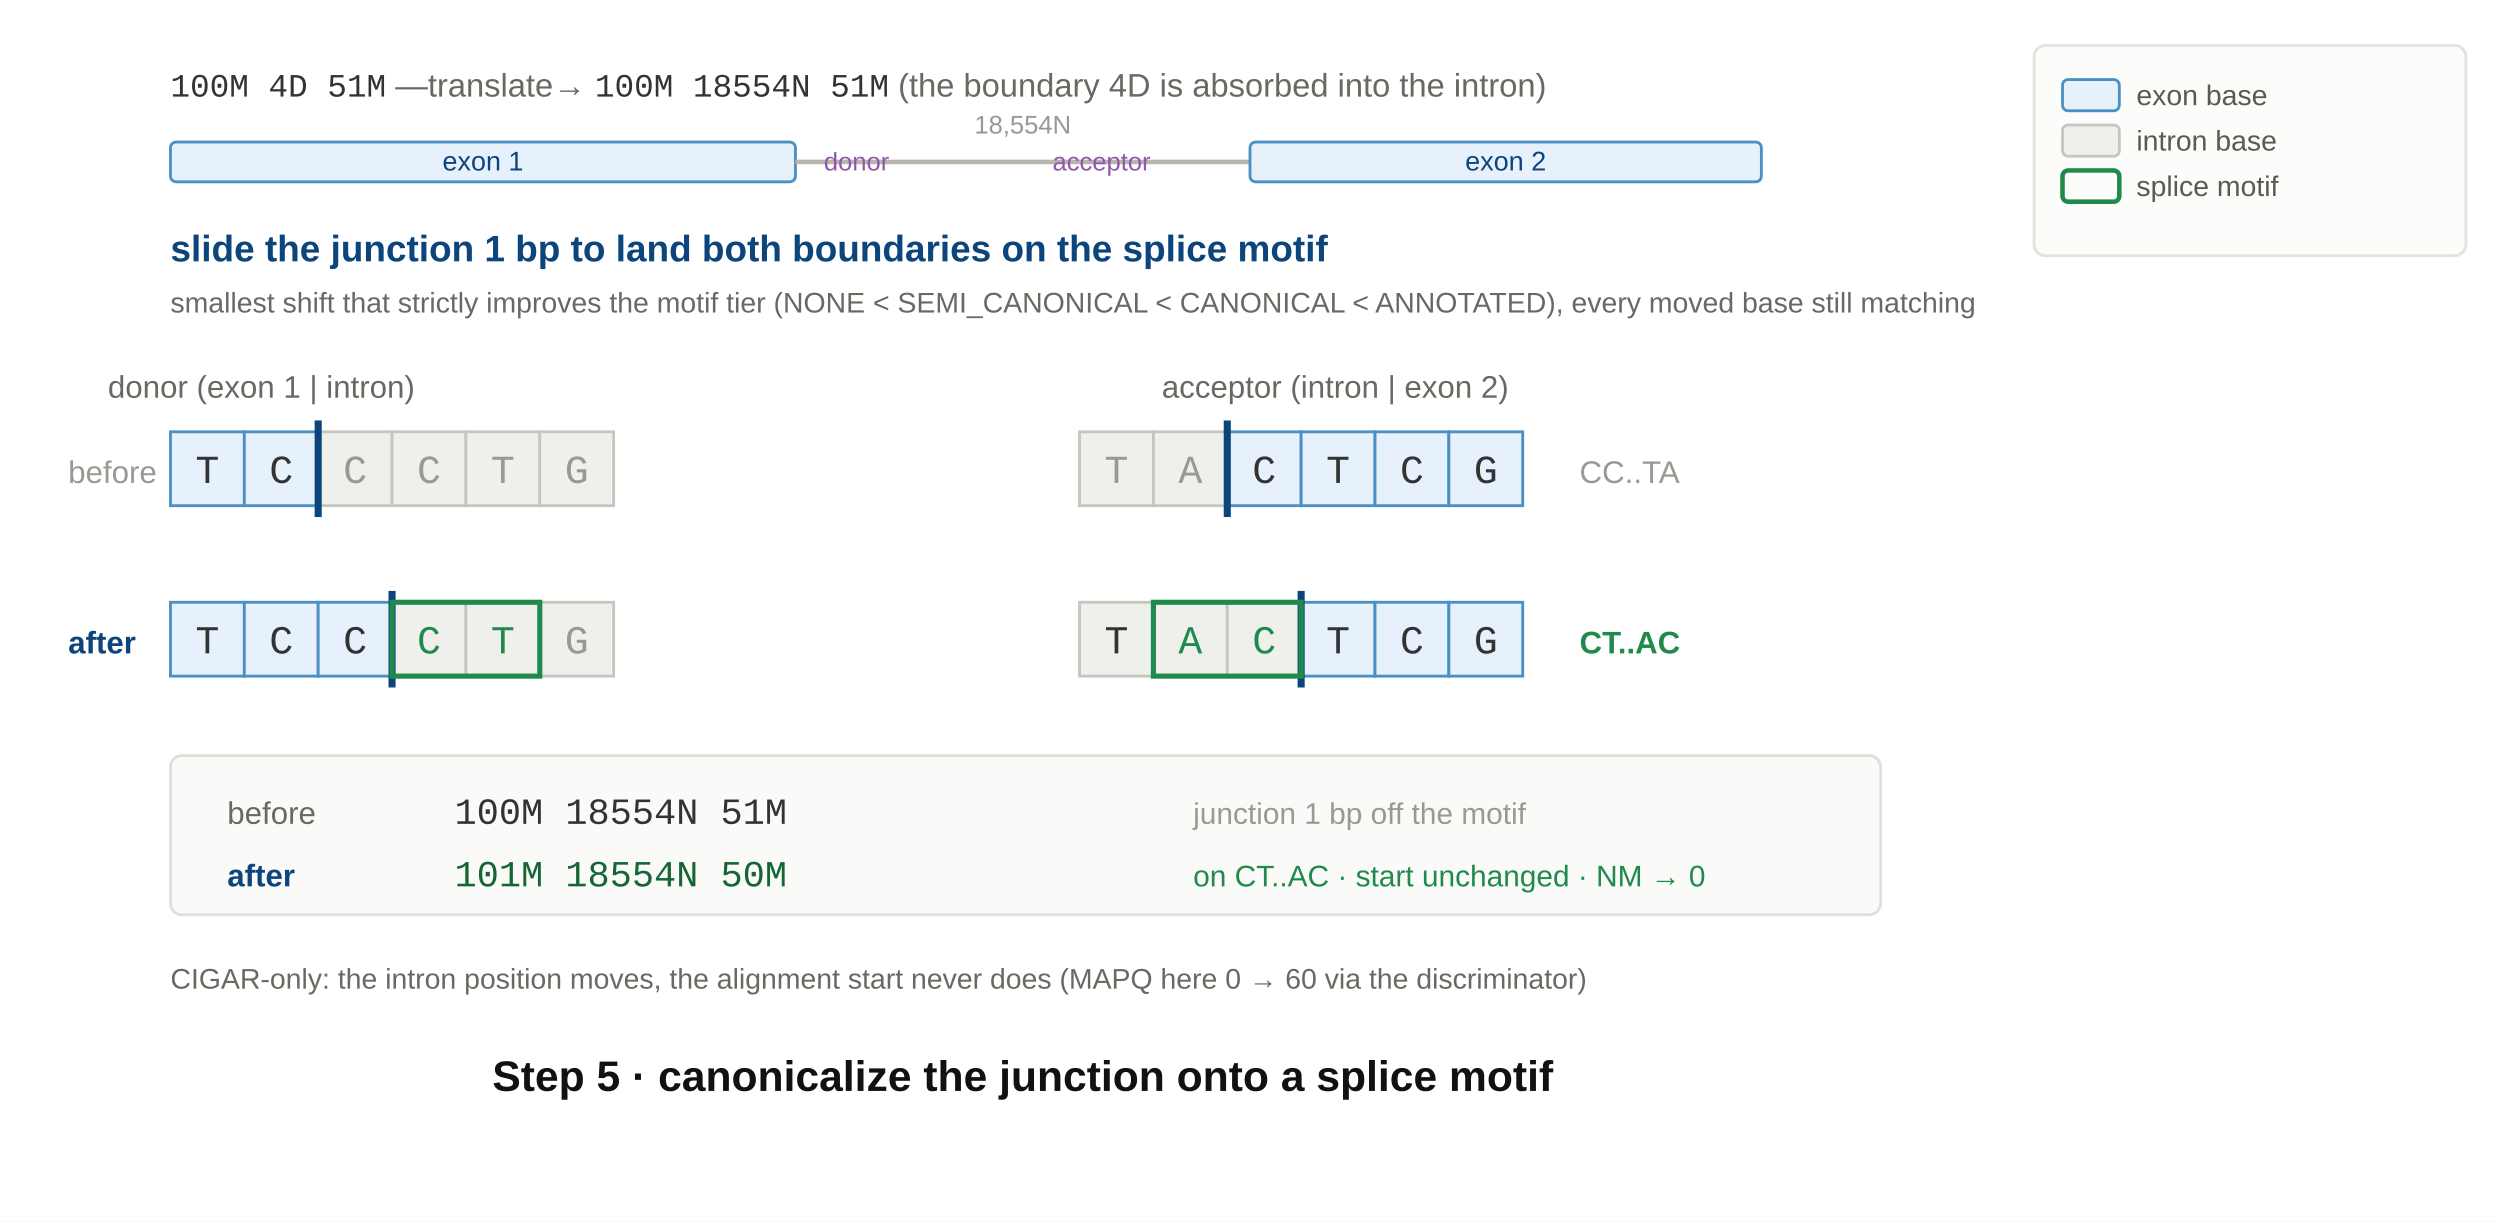
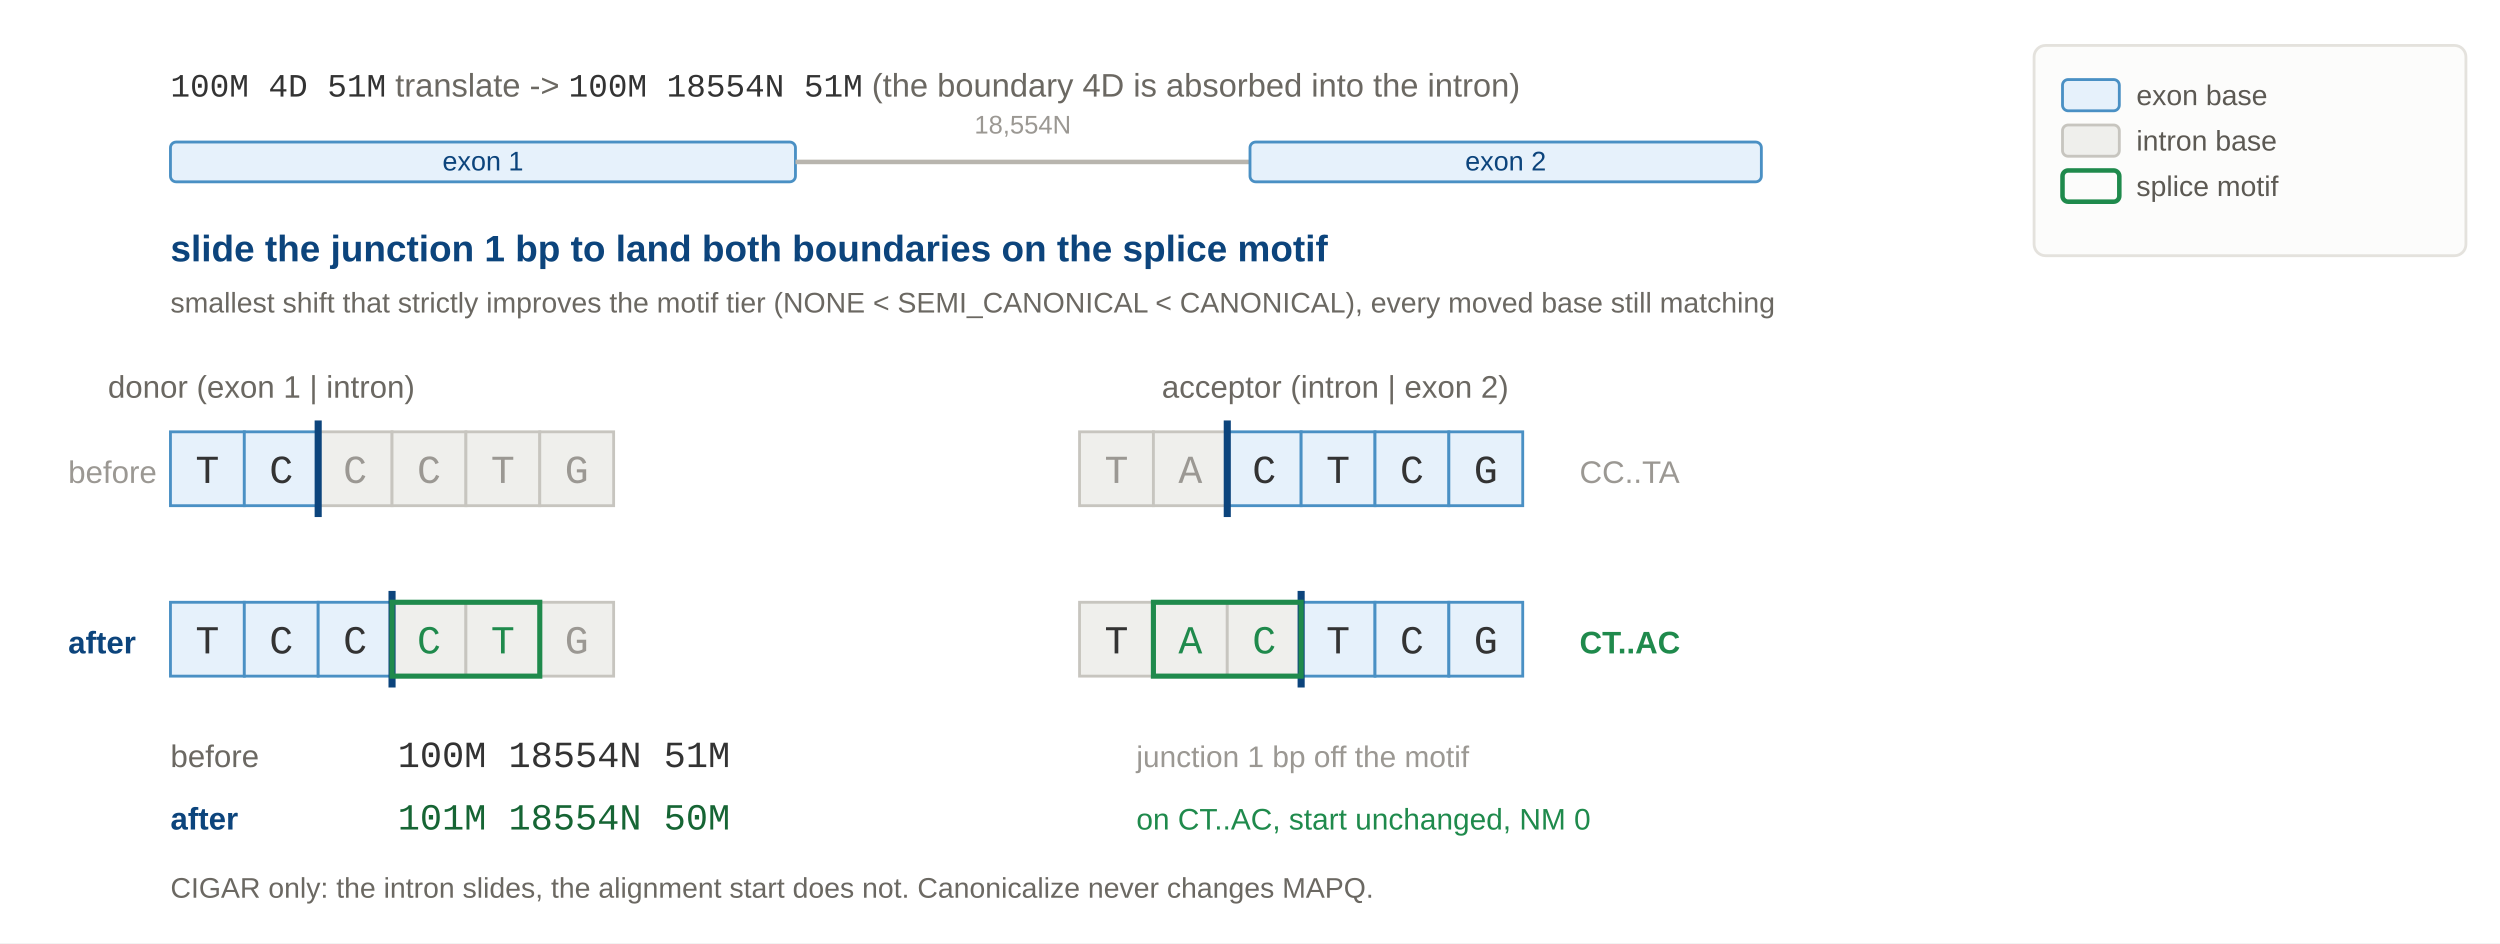
- <svg xmlns="http://www.w3.org/2000/svg" viewBox="0 0 880 430" font-family="Arial, Helvetica, sans-serif">
+ <svg xmlns="http://www.w3.org/2000/svg" viewBox="0 0 880 332" font-family="Arial, Helvetica, sans-serif">
  <defs>
    <marker id="arrN" markerWidth="8" markerHeight="8" refX="6" refY="3" orient="auto">
      <path d="M0,0 L6,3 L0,6 Z" fill="#9B9893" />
    </marker>
  </defs>
-   <rect x="0" y="0" width="880" height="430" fill="#FFFFFF" />
+   <rect x="0" y="0" width="880" height="332" fill="#FFFFFF" />
  <g transform="translate(160,0)">
    <rect x="556" y="16" width="152" height="74" rx="4" fill="#FCFCFB" stroke="#E4E2DD" />
    <rect x="566" y="28" width="20" height="11" rx="2" fill="#E6F1FB" stroke="#4A90C4" />
    <text x="592" y="37" font-size="10" fill="#5C5953">exon base</text>
    <rect x="566" y="44" width="20" height="11" rx="2" fill="#EFEFEC" stroke="#C7C5BF" />
    <text x="592" y="53" font-size="10" fill="#5C5953">intron base</text>
    <rect x="566" y="60" width="20" height="11" rx="2" fill="none" stroke="#1F8A4C" stroke-width="1.6" />
    <text x="592" y="69" font-size="10" fill="#5C5953">splice motif</text>
  </g>
  <text x="60" y="34" font-size="11.5" fill="#6B6862">
-     <tspan font-family="Courier New, monospace" fill="#333333">100M 4D 51M</tspan>  —translate→  <tspan font-family="Courier New, monospace" fill="#333333">100M 18554N 51M</tspan>   (the boundary 4D is absorbed into the intron)</text>
+     <tspan font-family="Courier New, monospace" fill="#333333">100M 4D 51M</tspan>  translate -&gt;  <tspan font-family="Courier New, monospace" fill="#333333">100M 18554N 51M</tspan>   (the boundary 4D is absorbed into the intron)</text>
  <rect x="60" y="50" width="220" height="14" rx="2" fill="#E6F1FB" stroke="#4A90C4" />
  <line x1="280" y1="57" x2="440" y2="57" stroke="#B8B5AE" stroke-width="1.6" />
  <rect x="440" y="50" width="180" height="14" rx="2" fill="#E6F1FB" stroke="#4A90C4" />
  <text x="170" y="60" font-size="9.5" text-anchor="middle" fill="#0C447C">exon 1</text>
  <text x="530" y="60" font-size="9.5" text-anchor="middle" fill="#0C447C">exon 2</text>
  <text x="360" y="47" font-size="9" text-anchor="middle" fill="#9B9893">18,554N</text>
-   <text x="290" y="60" font-size="9" fill="#9156AE">donor</text>
-   <text x="405" y="60" font-size="9" text-anchor="end" fill="#9156AE">acceptor</text>
  <text x="60" y="92" font-size="13" font-weight="600" fill="#0C447C">slide the junction 1 bp to land both boundaries on the splice motif</text>
-   <text x="60" y="110" font-size="10" fill="#6B6862">smallest shift that strictly improves the motif tier (NONE &lt; SEMI_CANONICAL &lt; CANONICAL &lt; ANNOTATED), every moved base still matching</text>
+   <text x="60" y="110" font-size="10" fill="#6B6862">smallest shift that strictly improves the motif tier (NONE &lt; SEMI_CANONICAL &lt; CANONICAL), every moved base still matching</text>
  <text x="92" y="140" font-size="11" text-anchor="middle" fill="#6B6862">donor (exon 1 | intron)</text>
  <text x="470" y="140" font-size="11" text-anchor="middle" fill="#6B6862">acceptor (intron | exon 2)</text>
  <text x="24" y="170" font-size="11" fill="#9B9893">before</text>
  <text x="24" y="230" font-size="11" font-weight="600" fill="#0C447C">after</text>
  <rect x="60" y="152" width="26" height="26" fill="#E6F1FB" stroke="#4A90C4" />
  <rect x="86" y="152" width="26" height="26" fill="#E6F1FB" stroke="#4A90C4" />
  <rect x="112" y="152" width="26" height="26" fill="#EFEFEC" stroke="#C7C5BF" />
  <rect x="138" y="152" width="26" height="26" fill="#EFEFEC" stroke="#C7C5BF" />
  <rect x="164" y="152" width="26" height="26" fill="#EFEFEC" stroke="#C7C5BF" />
  <rect x="190" y="152" width="26" height="26" fill="#EFEFEC" stroke="#C7C5BF" />
  <line x1="112" y1="148" x2="112" y2="182" stroke="#0C447C" stroke-width="2.5" />
  <text x="73" y="170" font-size="14" text-anchor="middle" fill="#333333" font-family="Courier New, monospace">T</text>
  <text x="99" y="170" font-size="14" text-anchor="middle" fill="#333333" font-family="Courier New, monospace">C</text>
  <text x="125" y="170" font-size="14" text-anchor="middle" fill="#9B9893" font-family="Courier New, monospace">C</text>
  <text x="151" y="170" font-size="14" text-anchor="middle" fill="#9B9893" font-family="Courier New, monospace">C</text>
  <text x="177" y="170" font-size="14" text-anchor="middle" fill="#9B9893" font-family="Courier New, monospace">T</text>
  <text x="203" y="170" font-size="14" text-anchor="middle" fill="#9B9893" font-family="Courier New, monospace">G</text>
  <rect x="380" y="152" width="26" height="26" fill="#EFEFEC" stroke="#C7C5BF" />
  <rect x="406" y="152" width="26" height="26" fill="#EFEFEC" stroke="#C7C5BF" />
  <rect x="432" y="152" width="26" height="26" fill="#E6F1FB" stroke="#4A90C4" />
  <rect x="458" y="152" width="26" height="26" fill="#E6F1FB" stroke="#4A90C4" />
  <rect x="484" y="152" width="26" height="26" fill="#E6F1FB" stroke="#4A90C4" />
  <rect x="510" y="152" width="26" height="26" fill="#E6F1FB" stroke="#4A90C4" />
  <line x1="432" y1="148" x2="432" y2="182" stroke="#0C447C" stroke-width="2.5" />
  <text x="393" y="170" font-size="14" text-anchor="middle" fill="#9B9893" font-family="Courier New, monospace">T</text>
  <text x="419" y="170" font-size="14" text-anchor="middle" fill="#9B9893" font-family="Courier New, monospace">A</text>
  <text x="445" y="170" font-size="14" text-anchor="middle" fill="#333333" font-family="Courier New, monospace">C</text>
  <text x="471" y="170" font-size="14" text-anchor="middle" fill="#333333" font-family="Courier New, monospace">T</text>
  <text x="497" y="170" font-size="14" text-anchor="middle" fill="#333333" font-family="Courier New, monospace">C</text>
  <text x="523" y="170" font-size="14" text-anchor="middle" fill="#333333" font-family="Courier New, monospace">G</text>
  <text x="556" y="170" font-size="11" fill="#9B9893">CC..TA</text>
  <rect x="60" y="212" width="26" height="26" fill="#E6F1FB" stroke="#4A90C4" />
  <rect x="86" y="212" width="26" height="26" fill="#E6F1FB" stroke="#4A90C4" />
  <rect x="112" y="212" width="26" height="26" fill="#E6F1FB" stroke="#4A90C4" />
  <rect x="138" y="212" width="26" height="26" fill="#EFEFEC" stroke="#C7C5BF" />
  <rect x="164" y="212" width="26" height="26" fill="#EFEFEC" stroke="#C7C5BF" />
  <rect x="190" y="212" width="26" height="26" fill="#EFEFEC" stroke="#C7C5BF" />
  <line x1="138" y1="208" x2="138" y2="242" stroke="#0C447C" stroke-width="2.5" />
  <rect x="138" y="212" width="52" height="26" fill="none" stroke="#1F8A4C" stroke-width="1.8" />
  <text x="73" y="230" font-size="14" text-anchor="middle" fill="#333333" font-family="Courier New, monospace">T</text>
  <text x="99" y="230" font-size="14" text-anchor="middle" fill="#333333" font-family="Courier New, monospace">C</text>
  <text x="125" y="230" font-size="14" text-anchor="middle" fill="#333333" font-family="Courier New, monospace">C</text>
  <text x="151" y="230" font-size="14" text-anchor="middle" fill="#1F8A4C" font-family="Courier New, monospace">C</text>
  <text x="177" y="230" font-size="14" text-anchor="middle" fill="#1F8A4C" font-family="Courier New, monospace">T</text>
  <text x="203" y="230" font-size="14" text-anchor="middle" fill="#9B9893" font-family="Courier New, monospace">G</text>
  <rect x="380" y="212" width="26" height="26" fill="#EFEFEC" stroke="#C7C5BF" />
  <rect x="406" y="212" width="26" height="26" fill="#EFEFEC" stroke="#C7C5BF" />
  <rect x="432" y="212" width="26" height="26" fill="#EFEFEC" stroke="#C7C5BF" />
  <rect x="458" y="212" width="26" height="26" fill="#E6F1FB" stroke="#4A90C4" />
  <rect x="484" y="212" width="26" height="26" fill="#E6F1FB" stroke="#4A90C4" />
  <rect x="510" y="212" width="26" height="26" fill="#E6F1FB" stroke="#4A90C4" />
  <line x1="458" y1="208" x2="458" y2="242" stroke="#0C447C" stroke-width="2.5" />
  <rect x="406" y="212" width="52" height="26" fill="none" stroke="#1F8A4C" stroke-width="1.8" />
  <text x="393" y="230" font-size="14" text-anchor="middle" fill="#333333" font-family="Courier New, monospace">T</text>
  <text x="419" y="230" font-size="14" text-anchor="middle" fill="#1F8A4C" font-family="Courier New, monospace">A</text>
  <text x="445" y="230" font-size="14" text-anchor="middle" fill="#1F8A4C" font-family="Courier New, monospace">C</text>
  <text x="471" y="230" font-size="14" text-anchor="middle" fill="#333333" font-family="Courier New, monospace">T</text>
  <text x="497" y="230" font-size="14" text-anchor="middle" fill="#333333" font-family="Courier New, monospace">C</text>
  <text x="523" y="230" font-size="14" text-anchor="middle" fill="#333333" font-family="Courier New, monospace">G</text>
  <text x="556" y="230" font-size="11" font-weight="600" fill="#1F8A4C">CT..AC</text>
-   <rect x="60" y="266" width="602" height="56" rx="4" fill="#FAFAF8" stroke="#E0DED9" />
-   <text x="80" y="290" font-size="11" fill="#6B6862">before</text>
-   <text x="160" y="290" font-size="13" fill="#333333" font-family="Courier New, monospace">100M 18554N 51M</text>
-   <text x="420" y="290" font-size="10.5" fill="#9B9893">junction 1 bp off the motif</text>
-   <text x="80" y="312" font-size="11" font-weight="600" fill="#0C447C">after</text>
-   <text x="160" y="312" font-size="13" fill="#166534" font-family="Courier New, monospace">101M 18554N 50M</text>
-   <text x="420" y="312" font-size="10.5" fill="#1F8A4C">on CT..AC · start unchanged · NM → 0</text>
-   <text x="60" y="348" font-size="10" fill="#6B6862">CIGAR-only: the intron position moves, the alignment start never does (MAPQ here 0 → 60 via the discriminator)</text>
-   <text x="360" y="384" font-size="15" font-weight="600" text-anchor="middle" fill="#111111">Step 5 · canonicalize the junction onto a splice motif</text>
+   <text x="60" y="270" font-size="11" fill="#6B6862">before</text>
+   <text x="140" y="270" font-size="13" fill="#333333" font-family="Courier New, monospace">100M 18554N 51M</text>
+   <text x="400" y="270" font-size="10.5" fill="#9B9893">junction 1 bp off the motif</text>
+   <text x="60" y="292" font-size="11" font-weight="600" fill="#0C447C">after</text>
+   <text x="140" y="292" font-size="13" fill="#166534" font-family="Courier New, monospace">101M 18554N 50M</text>
+   <text x="400" y="292" font-size="10.5" fill="#1F8A4C">on CT..AC, start unchanged, NM 0</text>
+   <text x="60" y="316" font-size="10" fill="#6B6862">CIGAR only: the intron slides, the alignment start does not. Canonicalize never changes MAPQ.</text>
</svg>
